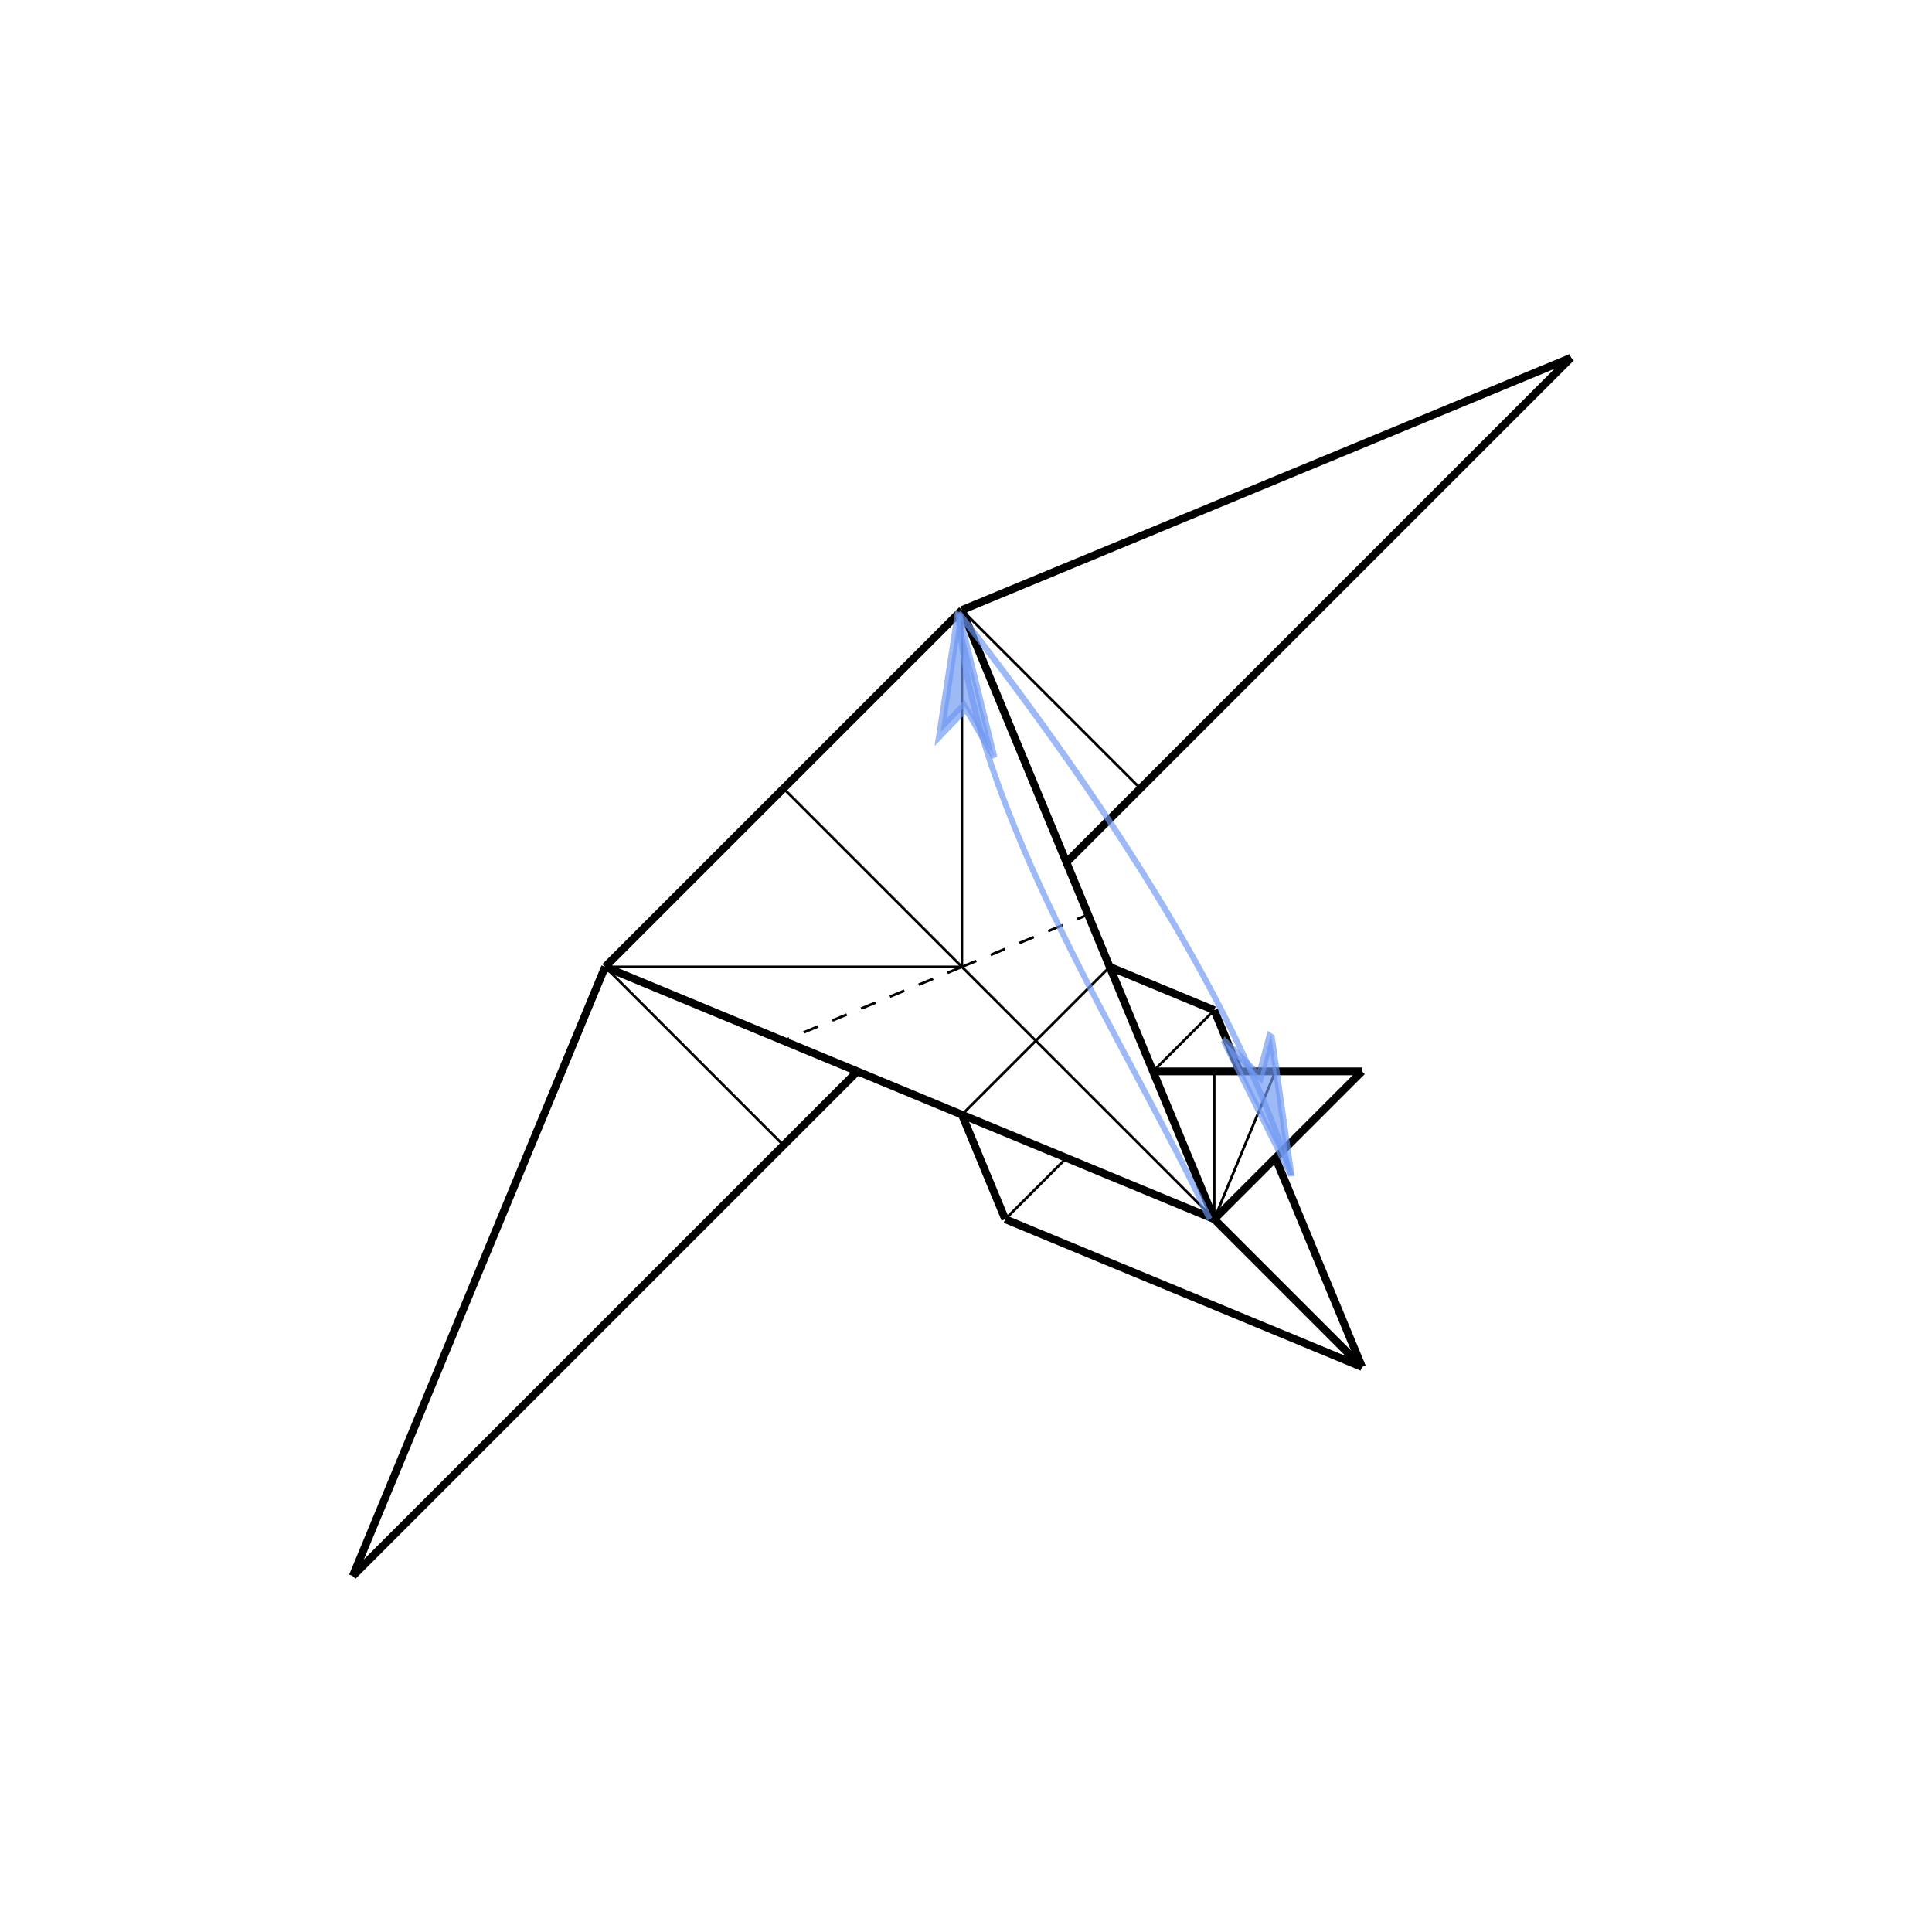
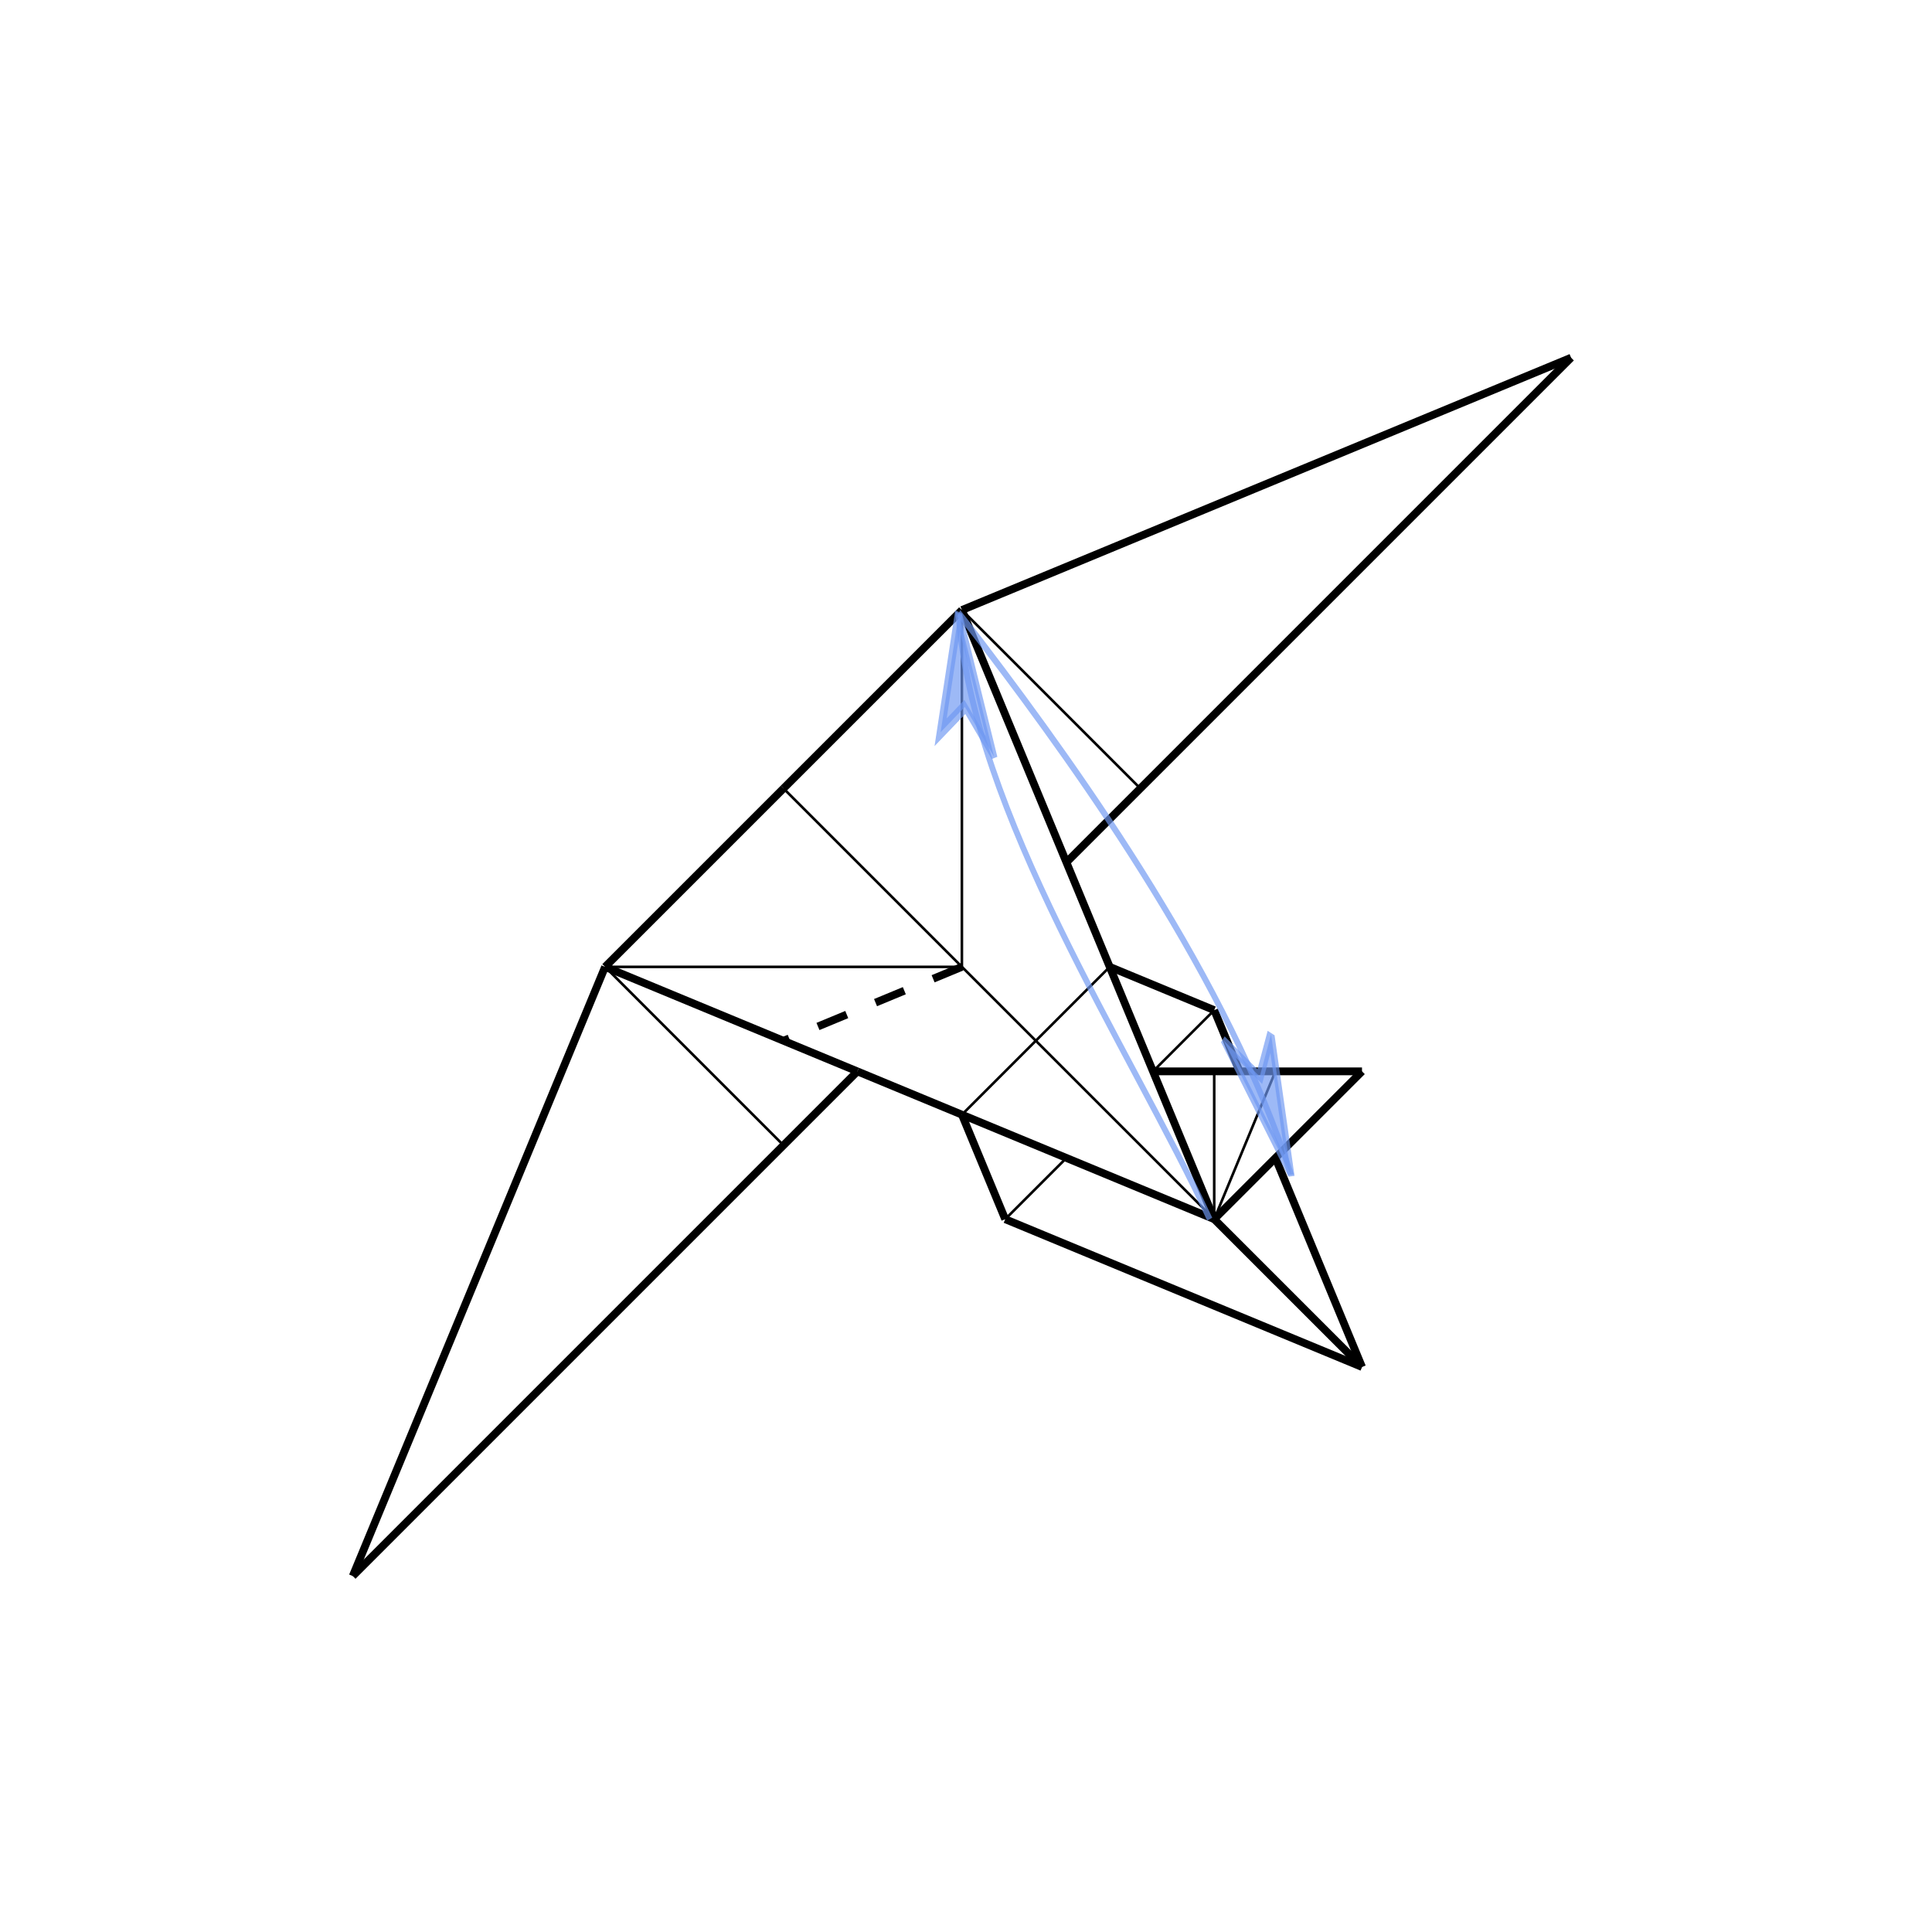
<svg xmlns="http://www.w3.org/2000/svg" width="210mm" height="210mm" viewBox="0 0 744.094 744.094" id="svg13995" version="1.1">
  <defs id="defs13997">
    <marker orient="auto" refY="0" refX="0" id="Arrow1Lend-3-0" style="overflow:visible">
      <path id="path5073-3-2" d="M 0,0 5,-5 -12.5,0 5,5 0,0 Z" style="fill:#6f98f2;fill-opacity:0.678;fill-rule:evenodd;stroke:#6f98f2;stroke-width:1pt;stroke-opacity:0.678" transform="matrix(-0.8,0,0,-0.8,-10,0)" />
    </marker>
    <marker orient="auto" refY="0" refX="0" id="Arrow1Lend-5-6-3" style="overflow:visible">
      <path id="path5073-56-5-7" d="M 0,0 5,-5 -12.5,0 5,5 0,0 Z" style="fill:#6f98f2;fill-opacity:0.678;fill-rule:evenodd;stroke:#6f98f2;stroke-width:1pt;stroke-opacity:0.678" transform="matrix(-0.8,0,0,-0.8,-10,0)" />
    </marker>
    <marker orient="auto" refY="0" refX="0" id="StopL-8-3" style="overflow:visible">
      <path id="path5239-3-4" d="M 0,5.65 0,-5.65" style="fill:none;fill-opacity:0.75;fill-rule:evenodd;stroke:#6f98f2;stroke-width:1pt;stroke-opacity:0.678" transform="scale(0.8,0.8)" />
    </marker>
    <marker style="overflow:visible" id="marker18043-4-0" refX="0" refY="0" orient="auto">
      <path transform="matrix(-0.8,0,0,-0.8,-10,0)" style="fill:#6f98f2;fill-opacity:0.678;fill-rule:evenodd;stroke:#6f98f2;stroke-width:1pt;stroke-opacity:0.678" d="M 0,0 5,-5 -12.5,0 5,5 0,0 Z" id="path18045-7-2" />
    </marker>
    <marker style="overflow:visible" id="marker23537-9" refX="0" refY="0" orient="auto">
      <path transform="matrix(-0.8,0,0,-0.8,-10,0)" style="fill:#6f98f2;fill-opacity:0.678;fill-rule:evenodd;stroke:#6f98f2;stroke-width:1pt;stroke-opacity:0.678" d="M 0,0 5,-5 -12.5,0 5,5 0,0 Z" id="path23539-2" />
    </marker>
    <marker style="overflow:visible" id="marker19076-7-7" refX="0" refY="0" orient="auto">
      <path transform="matrix(-0.8,0,0,-0.8,-10,0)" style="fill:#6f98f2;fill-opacity:0.678;fill-rule:evenodd;stroke:#6f98f2;stroke-width:1pt;stroke-opacity:0.678" d="M 0,0 5,-5 -12.5,0 5,5 0,0 Z" id="path19078-4-6" />
    </marker>
    <marker style="overflow:visible" id="marker19076-73" refX="0" refY="0" orient="auto">
      <path transform="matrix(-0.8,0,0,-0.8,-10,0)" style="fill:#6f98f2;fill-opacity:0.678;fill-rule:evenodd;stroke:#6f98f2;stroke-width:1pt;stroke-opacity:0.678" d="M 0,0 5,-5 -12.5,0 5,5 0,0 Z" id="path19078-7" />
    </marker>
    <marker style="overflow:visible" id="marker23537-9-5" refX="0" refY="0" orient="auto">
      <path transform="matrix(-0.8,0,0,-0.8,-10,0)" style="fill:#6f98f2;fill-opacity:0.678;fill-rule:evenodd;stroke:#6f98f2;stroke-width:1pt;stroke-opacity:0.678" d="M 0,0 5,-5 -12.5,0 5,5 0,0 Z" id="path23539-2-0" />
    </marker>
    <marker style="overflow:visible" id="marker19076-7-7-7" refX="0" refY="0" orient="auto">
      <path transform="matrix(-0.8,0,0,-0.8,-10,0)" style="fill:#6f98f2;fill-opacity:0.678;fill-rule:evenodd;stroke:#6f98f2;stroke-width:1pt;stroke-opacity:0.678" d="M 0,0 5,-5 -12.5,0 5,5 0,0 Z" id="path19078-4-6-2" />
    </marker>
    <marker style="overflow:visible" id="marker19076-73-4" refX="0" refY="0" orient="auto">
      <path transform="matrix(-0.8,0,0,-0.8,-10,0)" style="fill:#6f98f2;fill-opacity:0.678;fill-rule:evenodd;stroke:#6f98f2;stroke-width:1pt;stroke-opacity:0.678" d="M 0,0 5,-5 -12.5,0 5,5 0,0 Z" id="path19078-7-1" />
    </marker>
    <marker style="overflow:visible" id="marker23537-9-4" refX="0" refY="0" orient="auto">
      <path transform="matrix(-0.8,0,0,-0.8,-10,0)" style="fill:#6f98f2;fill-opacity:0.678;fill-rule:evenodd;stroke:#6f98f2;stroke-width:1pt;stroke-opacity:0.678" d="M 0,0 5,-5 -12.5,0 5,5 0,0 Z" id="path23539-2-2" />
    </marker>
    <marker style="overflow:visible" id="marker19076-7-7-3" refX="0" refY="0" orient="auto">
      <path transform="matrix(-0.8,0,0,-0.8,-10,0)" style="fill:#6f98f2;fill-opacity:0.678;fill-rule:evenodd;stroke:#6f98f2;stroke-width:1pt;stroke-opacity:0.678" d="M 0,0 5,-5 -12.5,0 5,5 0,0 Z" id="path19078-4-6-6" />
    </marker>
    <marker style="overflow:visible" id="marker19076-73-3" refX="0" refY="0" orient="auto">
      <path transform="matrix(-0.8,0,0,-0.8,-10,0)" style="fill:#6f98f2;fill-opacity:0.678;fill-rule:evenodd;stroke:#6f98f2;stroke-width:1pt;stroke-opacity:0.678" d="M 0,0 5,-5 -12.5,0 5,5 0,0 Z" id="path19078-7-2" />
    </marker>
    <marker orient="auto" refY="0" refX="0" id="marker5742-4-50" style="overflow:visible">
      <path id="path5487-9-36" d="M 0,0 5,-5 -12.5,0 5,5 0,0 Z" style="fill:#6f98f2;fill-opacity:0.604;fill-rule:evenodd;stroke:#6f98f2;stroke-width:1pt;stroke-opacity:0.604" transform="matrix(-0.8,0,0,-0.8,-10,0)" />
    </marker>
    <marker orient="auto" refY="0" refX="0" id="marker5742-4-5" style="overflow:visible">
      <path id="path5487-9-3" d="M 0,0 5,-5 -12.5,0 5,5 0,0 Z" style="fill:#6f98f2;fill-opacity:0.604;fill-rule:evenodd;stroke:#6f98f2;stroke-width:1pt;stroke-opacity:0.604" transform="matrix(-0.8,0,0,-0.8,-10,0)" />
    </marker>
    <marker orient="auto" refY="0" refX="0" id="marker5742-4" style="overflow:visible">
      <path id="path5487-9" d="M 0,0 5,-5 -12.5,0 5,5 0,0 Z" style="fill:#6f98f2;fill-opacity:0.604;fill-rule:evenodd;stroke:#6f98f2;stroke-width:1pt;stroke-opacity:0.604" transform="matrix(-0.8,0,0,-0.8,-10,0)" />
    </marker>
    <marker style="overflow:visible" id="marker18043-4-0-8-8-4" refX="0" refY="0" orient="auto">
      <path transform="matrix(-0.8,0,0,-0.8,-10,0)" style="fill:#6f98f2;fill-opacity:0.678;fill-rule:evenodd;stroke:#6f98f2;stroke-width:1pt;stroke-opacity:0.678" d="M 0,0 5,-5 -12.5,0 5,5 0,0 Z" id="path18045-7-2-6-6-5" />
    </marker>
    <marker orient="auto" refY="0" refX="0" id="StopL-8-3-4" style="overflow:visible">
      <path id="path5239-3-4-1" d="M 0,5.65 0,-5.65" style="fill:none;fill-opacity:0.75;fill-rule:evenodd;stroke:#6f98f2;stroke-width:1pt;stroke-opacity:0.678" transform="scale(0.8,0.8)" />
    </marker>
    <marker style="overflow:visible" id="marker18043-4-0-8" refX="0" refY="0" orient="auto">
      <path transform="matrix(-0.8,0,0,-0.8,-10,0)" style="fill:#6f98f2;fill-opacity:0.678;fill-rule:evenodd;stroke:#6f98f2;stroke-width:1pt;stroke-opacity:0.678" d="M 0,0 5,-5 -12.5,0 5,5 0,0 Z" id="path18045-7-2-6" />
    </marker>
    <marker orient="auto" refY="0" refX="0" id="Arrow1Lend-5-2-6" style="overflow:visible">
      <path id="path5073-56-7-9" d="M 0,0 5,-5 -12.5,0 5,5 0,0 Z" style="fill:#6f98f2;fill-opacity:0.678;fill-rule:evenodd;stroke:#6f98f2;stroke-width:1pt;stroke-opacity:0.678" transform="matrix(-0.8,0,0,-0.8,-10,0)" />
    </marker>
    <marker orient="auto" refY="0" refX="0" id="Arrow1Lend-5-2-4" style="overflow:visible">
      <path id="path5073-56-7-4" d="M 0,0 5,-5 -12.5,0 5,5 0,0 Z" style="fill:#6f98f2;fill-opacity:0.678;fill-rule:evenodd;stroke:#6f98f2;stroke-width:1pt;stroke-opacity:0.678" transform="matrix(-0.8,0,0,-0.8,-10,0)" />
    </marker>
    <marker orient="auto" refY="0" refX="0" id="Arrow1Lend-5-2-5" style="overflow:visible">
      <path id="path5073-56-7-7" d="M 0,0 5,-5 -12.5,0 5,5 0,0 Z" style="fill:#6f98f2;fill-opacity:0.678;fill-rule:evenodd;stroke:#6f98f2;stroke-width:1pt;stroke-opacity:0.678" transform="matrix(-0.8,0,0,-0.8,-10,0)" />
    </marker>
    <marker orient="auto" refY="0" refX="0" id="StopL-3-4" style="overflow:visible">
      <path id="path5239-0-0" d="M 0,5.65 0,-5.65" style="fill:none;fill-opacity:0.75;fill-rule:evenodd;stroke:#6f98f2;stroke-width:1pt;stroke-opacity:0.678" transform="scale(0.8,0.8)" />
    </marker>
    <marker style="overflow:visible" id="marker18043-9-7" refX="0" refY="0" orient="auto">
      <path transform="matrix(-0.8,0,0,-0.8,-10,0)" style="fill:#6f98f2;fill-opacity:0.678;fill-rule:evenodd;stroke:#6f98f2;stroke-width:1pt;stroke-opacity:0.678" d="M 0,0 5,-5 -12.5,0 5,5 0,0 Z" id="path18045-4-0" />
    </marker>
    <marker orient="auto" refY="0" refX="0" id="Arrow1Lend-5-2-53" style="overflow:visible">
      <path id="path5073-56-7-3" d="M 0,0 5,-5 -12.5,0 5,5 0,0 Z" style="fill:#6f98f2;fill-opacity:0.678;fill-rule:evenodd;stroke:#6f98f2;stroke-width:1pt;stroke-opacity:0.678" transform="matrix(-0.8,0,0,-0.8,-10,0)" />
    </marker>
    <marker orient="auto" refY="0" refX="0" id="StopL-3-4-7-0-6" style="overflow:visible">
      <path id="path5239-0-0-5-7-2" d="M 0,5.65 0,-5.65" style="fill:none;fill-opacity:0.75;fill-rule:evenodd;stroke:#6f98f2;stroke-width:1pt;stroke-opacity:0.678" transform="scale(0.8,0.8)" />
    </marker>
    <marker style="overflow:visible" id="marker18043-9-7-2-1-7" refX="0" refY="0" orient="auto">
      <path transform="matrix(-0.8,0,0,-0.8,-10,0)" style="fill:#6f98f2;fill-opacity:0.678;fill-rule:evenodd;stroke:#6f98f2;stroke-width:1pt;stroke-opacity:0.678" d="M 0,0 5,-5 -12.5,0 5,5 0,0 Z" id="path18045-4-0-2-1-3" />
    </marker>
    <marker orient="auto" refY="0" refX="0" id="StopL-3-4-7-0" style="overflow:visible">
      <path id="path5239-0-0-5-7" d="M 0,5.65 0,-5.65" style="fill:none;fill-opacity:0.75;fill-rule:evenodd;stroke:#6f98f2;stroke-width:1pt;stroke-opacity:0.678" transform="scale(0.8,0.8)" />
    </marker>
    <marker style="overflow:visible" id="marker18043-9-7-2-1" refX="0" refY="0" orient="auto">
      <path transform="matrix(-0.8,0,0,-0.8,-10,0)" style="fill:#6f98f2;fill-opacity:0.678;fill-rule:evenodd;stroke:#6f98f2;stroke-width:1pt;stroke-opacity:0.678" d="M 0,0 5,-5 -12.5,0 5,5 0,0 Z" id="path18045-4-0-2-1" />
    </marker>
    <marker orient="auto" refY="0" refX="0" id="StopL-3-4-7" style="overflow:visible">
      <path id="path5239-0-0-5" d="M 0,5.65 0,-5.65" style="fill:none;fill-opacity:0.75;fill-rule:evenodd;stroke:#6f98f2;stroke-width:1pt;stroke-opacity:0.678" transform="scale(0.8,0.8)" />
    </marker>
    <marker style="overflow:visible" id="marker18043-9-7-2" refX="0" refY="0" orient="auto">
      <path transform="matrix(-0.8,0,0,-0.8,-10,0)" style="fill:#6f98f2;fill-opacity:0.678;fill-rule:evenodd;stroke:#6f98f2;stroke-width:1pt;stroke-opacity:0.678" d="M 0,0 5,-5 -12.5,0 5,5 0,0 Z" id="path18045-4-0-2" />
    </marker>
    <marker style="overflow:visible" id="marker18043-4-0-8-8-4-2-0-2" refX="0" refY="0" orient="auto">
      <path transform="matrix(-0.8,0,0,-0.8,-10,0)" style="fill:#6f98f2;fill-opacity:0.678;fill-rule:evenodd;stroke:#6f98f2;stroke-width:1pt;stroke-opacity:0.678" d="M 0,0 5,-5 -12.5,0 5,5 0,0 Z" id="path18045-7-2-6-6-5-4-7-0" />
    </marker>
    <marker orient="auto" refY="0" refX="0" id="StopL-3-4-7-0-6-8-5" style="overflow:visible">
      <path id="path5239-0-0-5-7-2-6-1" d="M 0,5.65 0,-5.65" style="fill:none;fill-opacity:0.75;fill-rule:evenodd;stroke:#6f98f2;stroke-width:1pt;stroke-opacity:0.678" transform="scale(0.8,0.8)" />
    </marker>
    <marker style="overflow:visible" id="marker18043-9-7-2-1-7-4-5" refX="0" refY="0" orient="auto">
      <path transform="matrix(-0.8,0,0,-0.8,-10,0)" style="fill:#6f98f2;fill-opacity:0.678;fill-rule:evenodd;stroke:#6f98f2;stroke-width:1pt;stroke-opacity:0.678" d="M 0,0 5,-5 -12.5,0 5,5 0,0 Z" id="path18045-4-0-2-1-3-8-4" />
    </marker>
    <marker orient="auto" refY="0" refX="0" id="marker8597-0" style="overflow:visible">
      <path id="path8599-6" d="M 0,0 5,-5 -12.5,0 5,5 0,0 Z" style="fill:#6e98f3;fill-opacity:0.868;fill-rule:evenodd;stroke:#6e98f3;stroke-width:1pt;stroke-opacity:0.868" transform="matrix(-0.8,0,0,-0.8,-10,0)" />
    </marker>
    <marker orient="auto" refY="0" refX="0" id="StopL-3-4-7-0-6-4-4-15" style="overflow:visible">
      <path id="path5239-0-0-5-7-2-0-0-6" d="M 0,5.65 0,-5.65" style="fill:none;fill-opacity:0.75;fill-rule:evenodd;stroke:#6f98f2;stroke-width:1pt;stroke-opacity:0.678" transform="scale(0.8,0.8)" />
    </marker>
    <marker style="overflow:visible" id="marker18043-9-7-2-1-7-1-1-4" refX="0" refY="0" orient="auto">
      <path transform="matrix(-0.8,0,0,-0.8,-10,0)" style="fill:#6f98f2;fill-opacity:0.678;fill-rule:evenodd;stroke:#6f98f2;stroke-width:1pt;stroke-opacity:0.678" d="M 0,0 5,-5 -12.5,0 5,5 0,0 Z" id="path18045-4-0-2-1-3-6-3-50" />
    </marker>
    <marker orient="auto" refY="0" refX="0" id="marker7097" style="overflow:visible">
      <path id="path6841" d="M 0,0 5,-5 -12.5,0 5,5 0,0 Z" style="fill:#000000;fill-opacity:0;fill-rule:evenodd;stroke:#6f98f2;stroke-width:1pt;stroke-opacity:0.749" transform="matrix(-0.8,0,0,-0.8,-10,0)" />
    </marker>
    <marker orient="auto" refY="0" refX="0" id="marker7102-9-0" style="overflow:visible">
      <path id="path7104-4-6" d="M 0,0 5,-5 -12.5,0 5,5 0,0 Z" style="fill:#6388d8;fill-opacity:0.76;fill-rule:evenodd;stroke:#6388d8;stroke-width:1pt;stroke-opacity:0.76" transform="matrix(-0.8,0,0,-0.8,-10,0)" />
    </marker>
    <marker orient="auto" refY="0" refX="0" id="marker7097-0" style="overflow:visible">
      <path id="path6841-8" d="M 0,0 5,-5 -12.5,0 5,5 0,0 Z" style="fill:#000000;fill-opacity:0;fill-rule:evenodd;stroke:#6f98f2;stroke-width:1pt;stroke-opacity:0.749" transform="matrix(-0.8,0,0,-0.8,-10,0)" />
    </marker>
    <marker orient="auto" refY="0" refX="0" id="StopL-3-4-7-0-6-4-4-4" style="overflow:visible">
      <path id="path5239-0-0-5-7-2-0-0-81" d="M 0,5.65 0,-5.65" style="fill:none;fill-opacity:0.75;fill-rule:evenodd;stroke:#6f98f2;stroke-width:1pt;stroke-opacity:0.678" transform="scale(0.8,0.8)" />
    </marker>
    <marker style="overflow:visible" id="marker18043-9-7-2-1-7-1-1-53" refX="0" refY="0" orient="auto">
      <path transform="matrix(-0.8,0,0,-0.8,-10,0)" style="fill:#6f98f2;fill-opacity:0.678;fill-rule:evenodd;stroke:#6f98f2;stroke-width:1pt;stroke-opacity:0.678" d="M 0,0 5,-5 -12.5,0 5,5 0,0 Z" id="path18045-4-0-2-1-3-6-3-7" />
    </marker>
    <marker orient="auto" refY="0" refX="0" id="marker7102-9-0-8" style="overflow:visible">
      <path id="path7104-4-6-4" d="M 0,0 5,-5 -12.5,0 5,5 0,0 Z" style="fill:#6388d8;fill-opacity:0.76;fill-rule:evenodd;stroke:#6388d8;stroke-width:1pt;stroke-opacity:0.76" transform="matrix(-0.8,0,0,-0.8,-10,0)" />
    </marker>
    <marker orient="auto" refY="0" refX="0" id="marker7102-9-0-38" style="overflow:visible">
      <path id="path7104-4-6-3" d="M 0,0 5,-5 -12.5,0 5,5 0,0 Z" style="fill:#6388d8;fill-opacity:0.76;fill-rule:evenodd;stroke:#6388d8;stroke-width:1pt;stroke-opacity:0.76" transform="matrix(-0.8,0,0,-0.8,-10,0)" />
    </marker>
    <marker orient="auto" refY="0" refX="0" id="marker7102-9-0-3" style="overflow:visible">
      <path id="path7104-4-6-92" d="M 0,0 5,-5 -12.5,0 5,5 0,0 Z" style="fill:#6388d8;fill-opacity:0.76;fill-rule:evenodd;stroke:#6388d8;stroke-width:1pt;stroke-opacity:0.76" transform="matrix(-0.8,0,0,-0.8,-10,0)" />
    </marker>
    <marker orient="auto" refY="0" refX="0" id="StopL-3-4-7-0-6-4-4-4-4-8-8" style="overflow:visible">
      <path id="path5239-0-0-5-7-2-0-0-81-84-4-6" d="M 0,5.65 0,-5.65" style="fill:none;fill-opacity:0.75;fill-rule:evenodd;stroke:#6f98f2;stroke-width:1pt;stroke-opacity:0.678" transform="scale(0.8,0.8)" />
    </marker>
    <marker style="overflow:visible" id="marker18043-9-7-2-1-7-1-1-53-0-4-6" refX="0" refY="0" orient="auto">
      <path transform="matrix(-0.8,0,0,-0.8,-10,0)" style="fill:#6f98f2;fill-opacity:0.678;fill-rule:evenodd;stroke:#6f98f2;stroke-width:1pt;stroke-opacity:0.678" d="M 0,0 5,-5 -12.5,0 5,5 0,0 Z" id="path18045-4-0-2-1-3-6-3-7-7-8-6" />
    </marker>
    <marker orient="auto" refY="0" refX="0" id="Arrow2Lstart-6-4-4-4" style="overflow:visible">
      <path id="path5088-0-9-0-0" style="fill:#6f98f2;fill-opacity:0.678;fill-rule:evenodd;stroke:#6f98f2;stroke-width:0.625;stroke-linejoin:round;stroke-opacity:0.678" d="M 8.719,4.034 -2.207,0.016 8.719,-4.002 c -1.745,2.372 -1.735,5.617 -6e-7,8.035 z" transform="matrix(1.1,0,0,1.1,1.1,0)" />
    </marker>
    <marker orient="auto" refY="0" refX="0" id="Arrow1Lend-55" style="overflow:visible">
      <path id="path5073-7" d="M 0,0 5,-5 -12.5,0 5,5 0,0 Z" style="fill:#6f98f2;fill-opacity:0.678;fill-rule:evenodd;stroke:#6f98f2;stroke-width:1pt;stroke-opacity:0.678" transform="matrix(-0.8,0,0,-0.8,-10,0)" />
    </marker>
    <marker orient="auto" refY="0" refX="0" id="Arrow1Lend-5-2-6-5" style="overflow:visible">
      <path id="path5073-56-7-9-9" d="M 0,0 5,-5 -12.5,0 5,5 0,0 Z" style="fill:#6f98f2;fill-opacity:0.678;fill-rule:evenodd;stroke:#6f98f2;stroke-width:1pt;stroke-opacity:0.678" transform="matrix(-0.8,0,0,-0.8,-10,0)" />
    </marker>
  </defs>
  <g id="layer1" transform="translate(0,-308.2677)">
    <path style="display:inline;fill:none;fill-rule:evenodd;stroke:#000000;stroke-width:3;stroke-linecap:butt;stroke-linejoin:miter;stroke-miterlimit:4;stroke-dasharray:none;stroke-opacity:1" d="m 233.042,680.651 -97.179,234.61" id="path11071-0-0-1-1-6-6-5-2-1-0-1-3-6-1-4-1-5-3-7-8-0-5-4" />
    <path style="display:inline;fill:none;fill-rule:evenodd;stroke:#000000;stroke-width:3;stroke-linecap:butt;stroke-linejoin:miter;stroke-miterlimit:4;stroke-dasharray:none;stroke-opacity:1" d="m 233.042,680.651 68.716,-68.716" id="path8726-6-2-4-8-0-7-5-0-9-8-4" />
    <path style="display:inline;fill:none;fill-rule:evenodd;stroke:#000000;stroke-width:3;stroke-linecap:butt;stroke-linejoin:miter;stroke-miterlimit:4;stroke-dasharray:none;stroke-opacity:1" d="m 370.477,543.216 234.61,-97.178" id="path8732-6-4-0-6-2-7-1-4-4-8-6" />
    <path style="display:inline;fill:none;fill-rule:evenodd;stroke:#000000;stroke-width:3;stroke-linecap:butt;stroke-linejoin:miter;stroke-miterlimit:4;stroke-dasharray:none;stroke-opacity:1" d="m 135.863,915.261 194.358,-194.357" id="path8740-3-0-3-2-0-5-5-9-2-4-7" />
    <path style="display:inline;fill:none;fill-rule:evenodd;stroke:#000000;stroke-width:3;stroke-linecap:butt;stroke-linejoin:miter;stroke-miterlimit:4;stroke-dasharray:none;stroke-opacity:1" d="M 605.087,446.038 410.726,640.399" id="path6122-1-2-7-0-6-1-2-0-4-7" />
    <path style="display:inline;fill:none;fill-rule:evenodd;stroke:#000000;stroke-width:1px;stroke-linecap:butt;stroke-linejoin:miter;stroke-opacity:1" d="m 233.042,680.651 68.716,68.716" id="path6180-1-9-4-8-4-5-0-9-8" />
    <path style="display:inline;fill:none;fill-rule:evenodd;stroke:#000000;stroke-width:1;stroke-linecap:butt;stroke-linejoin:miter;stroke-opacity:1;stroke-miterlimit:4;stroke-dasharray:none;stroke-dashoffset:0" d="m 233.042,680.651 137.435,0" id="path6186-9-0-8-4-1-5-1-1-1" />
    <path style="display:inline;fill:none;fill-rule:evenodd;stroke:#000000;stroke-width:3;stroke-linecap:butt;stroke-linejoin:miter;stroke-miterlimit:4;stroke-dasharray:none;stroke-opacity:1" d="m 233.042,680.651 97.179,40.253" id="path6349-4-9-0-3-9-4-9" />
    <path style="display:inline;fill:none;fill-rule:evenodd;stroke:#000000;stroke-width:3;stroke-linecap:butt;stroke-linejoin:miter;stroke-miterlimit:4;stroke-dasharray:none;stroke-dashoffset:0;stroke-opacity:1" d="m 330.221,720.904 40.253,16.673" id="path6322-0-0-7" />
    <path style="display:inline;fill:none;fill-rule:evenodd;stroke:#000000;stroke-width:3;stroke-linecap:butt;stroke-linejoin:miter;stroke-miterlimit:4;stroke-dasharray:none;stroke-opacity:1" d="m 370.477,543.216 -68.719,68.719" id="path6404-0-7" />
    <path style="display:inline;fill:none;fill-rule:evenodd;stroke:#000000;stroke-width:3;stroke-linecap:butt;stroke-linejoin:miter;stroke-miterlimit:4;stroke-dasharray:none;stroke-opacity:1" d="m 491.228,754.241 33.348,80.51" id="path6400-2-7-3" />
    <path style="display:inline;fill:none;fill-rule:evenodd;stroke:#000000;stroke-width:3;stroke-linecap:butt;stroke-linejoin:miter;stroke-miterlimit:4;stroke-dasharray:none;stroke-opacity:1" d="m 387.147,777.83 137.437,56.928" id="path6402-5-0-8" />
    <path style="display:inline;fill:none;fill-rule:evenodd;stroke:#000000;stroke-width:3;stroke-linecap:butt;stroke-linejoin:miter;stroke-miterlimit:4;stroke-dasharray:none;stroke-opacity:1" d="m 387.147,777.83 -16.673,-40.253" id="path6590-2" />
    <path style="display:inline;fill:none;fill-rule:evenodd;stroke:#000000;stroke-width:1px;stroke-linecap:butt;stroke-linejoin:miter;stroke-opacity:1" d="m 370.469,543.209 68.723,68.723" id="path6279-9-5-1-7-7" />
    <path style="display:inline;fill:none;fill-rule:evenodd;stroke:#000000;stroke-width:3;stroke-linecap:butt;stroke-linejoin:miter;stroke-miterlimit:4;stroke-dasharray:none;stroke-opacity:1" d="m 370.469,543.209 56.928,137.437" id="path6351-8-5-8-1" />
    <path style="display:inline;fill:none;fill-rule:evenodd;stroke:#000000;stroke-width:1;stroke-linecap:butt;stroke-linejoin:miter;stroke-opacity:1;stroke-miterlimit:4;stroke-dasharray:none;stroke-dashoffset:0" d="m 370.466,680.641 0,-137.428" id="path6353-6-1-3-6" />
    <path style="display:inline;fill:none;fill-rule:evenodd;stroke:#000000;stroke-width:3;stroke-linecap:butt;stroke-linejoin:miter;stroke-miterlimit:4;stroke-dasharray:none;stroke-opacity:1" d="m 524.576,834.75 -56.934,-56.933" id="path6370" />
    <path style="fill:#000000;fill-rule:evenodd;stroke:#000000;stroke-width:3;stroke-linecap:butt;stroke-linejoin:miter;stroke-miterlimit:4;stroke-dasharray:none;stroke-dashoffset:0;stroke-opacity:1" d="m 427.397,680.646 40.248,16.671" id="path8063" />
    <path style="fill:none;fill-rule:evenodd;stroke:#000000;stroke-width:1px;stroke-linecap:butt;stroke-linejoin:miter;stroke-opacity:1" d="m 467.652,697.324 -23.58,23.58" id="path14228" />
    <path style="fill:none;fill-rule:evenodd;stroke:#000000;stroke-width:1px;stroke-linecap:butt;stroke-linejoin:miter;stroke-opacity:1" d="m 387.147,777.83 23.582,-23.582" id="path14230" />
    <path style="fill:none;fill-rule:evenodd;stroke:#000000;stroke-width:3;stroke-linecap:butt;stroke-linejoin:miter;stroke-miterlimit:4;stroke-dasharray:none;stroke-opacity:1" d="m 444.086,720.89 80.477,0" id="path4270" />
    <path style="fill:none;fill-rule:evenodd;stroke:#000000;stroke-width:3;stroke-linecap:butt;stroke-linejoin:miter;stroke-miterlimit:4;stroke-dasharray:none;stroke-opacity:1" d="M 467.645,777.823 524.574,720.894" id="path4272" />
    <path style="fill:none;fill-rule:evenodd;stroke:#000000;stroke-width:3;stroke-linecap:butt;stroke-linejoin:miter;stroke-opacity:1;stroke-miterlimit:4;stroke-dasharray:none" d="m 370.466,737.57 97.185,40.255" id="path4274" />
    <path style="fill:none;fill-rule:evenodd;stroke:#000000;stroke-width:3;stroke-linecap:butt;stroke-linejoin:miter;stroke-opacity:1;stroke-miterlimit:4;stroke-dasharray:none" d="m 427.397,680.646 40.255,97.184" id="path4276" />
    <path style="fill:none;fill-rule:evenodd;stroke:#000000;stroke-width:1;stroke-linecap:butt;stroke-linejoin:miter;stroke-opacity:1;stroke-miterlimit:4;stroke-dasharray:none;stroke-dashoffset:0" d="m 370.466,737.57 28.463,-28.463" id="path4278" />
    <path style="fill:none;fill-rule:evenodd;stroke:#000000;stroke-width:1;stroke-linecap:butt;stroke-linejoin:miter;stroke-opacity:1;stroke-miterlimit:4;stroke-dasharray:none;stroke-dashoffset:0" d="m 427.397,680.646 -28.464,28.464" id="path4280" />
    <path style="fill:none;fill-rule:evenodd;stroke:#000000;stroke-width:1px;stroke-linecap:butt;stroke-linejoin:miter;stroke-opacity:1" d="m 467.645,777.823 0,-56.933" id="path4282" />
    <path style="fill:none;fill-rule:evenodd;stroke:#000000;stroke-width:1px;stroke-linecap:butt;stroke-linejoin:miter;stroke-opacity:1" d="m 467.645,777.823 23.583,-56.933" id="path4284" />
    <path style="fill:none;fill-rule:evenodd;stroke:#000000;stroke-width:3;stroke-linecap:butt;stroke-linejoin:miter;stroke-opacity:1;stroke-miterlimit:4;stroke-dasharray:none" d="m 467.645,697.317 9.764,23.572" id="path4288" />
    <path style="fill:none;fill-rule:evenodd;stroke:#000000;stroke-width:1;stroke-linecap:butt;stroke-linejoin:miter;stroke-opacity:1;stroke-miterlimit:4;stroke-dasharray:none;stroke-dashoffset:0" d="M 370.466,680.641 301.759,611.934" id="path4292" />
    <path style="fill:none;fill-rule:evenodd;stroke:#000000;stroke-width:1;stroke-linecap:butt;stroke-linejoin:miter;stroke-opacity:1;stroke-miterlimit:4;stroke-dasharray:none;stroke-dashoffset:0" d="M 467.647,777.822 370.466,680.641" id="path4294" />
-     <path style="fill:none;fill-rule:evenodd;stroke:#000000;stroke-width:1;stroke-linecap:butt;stroke-linejoin:miter;stroke-opacity:1;stroke-miterlimit:4;stroke-dasharray:6,6;stroke-dashoffset:0" d="m 370.466,680.641 -68.725,28.467" id="path4296" />
-     <path style="fill:none;fill-rule:evenodd;stroke:#000000;stroke-width:1;stroke-linecap:butt;stroke-linejoin:miter;stroke-opacity:1;stroke-miterlimit:4;stroke-dasharray:6,6;stroke-dashoffset:0" d="m 370.44,680.651 48.617,-20.138" id="path4298" />
+     <path style="fill:none;fill-rule:evenodd;stroke:#000000;stroke-width:3;stroke-linecap:butt;stroke-linejoin:miter;stroke-opacity:1;stroke-miterlimit:4;stroke-dasharray:12,12;stroke-dashoffset:0" d="m 370.466,680.641 -68.725,28.467" id="path4296" />
    <g id="g16763-3" transform="matrix(-0.2469722,-0.8715214,0.5390318,-0.02046749,593.8687,2180.347)" style="display:inline;fill:none;fill-opacity:0.2;stroke:#6f98f2;stroke-width:4.354;stroke-miterlimit:4;stroke-dasharray:none;stroke-opacity:0.678">
      <path id="path8279-7" d="m 1597.667,494.631 c 75.932,-21.833 181.917,-86.684 269.095,-56.037" style="fill:none;fill-opacity:0.2;fill-rule:evenodd;stroke:#6f98f2;stroke-width:4.354;stroke-linecap:butt;stroke-linejoin:miter;stroke-miterlimit:4;stroke-dasharray:none;stroke-opacity:0.678;marker-end:url(#Arrow1Lend-55)" />
      <path id="path8279-6-5" d="m 1866.762,438.594 c -5.034,4.01 -10.119,7.948 -15.261,11.801 -57.987,43.443 -151.05,105.951 -235.803,110.588" style="display:inline;fill:none;fill-opacity:0.2;fill-rule:evenodd;stroke:#6f98f2;stroke-width:4.354;stroke-linecap:butt;stroke-linejoin:miter;stroke-miterlimit:4;stroke-dasharray:none;stroke-opacity:0.678;marker-end:url(#Arrow1Lend-5-2-6-5)" />
    </g>
  </g>
</svg>
